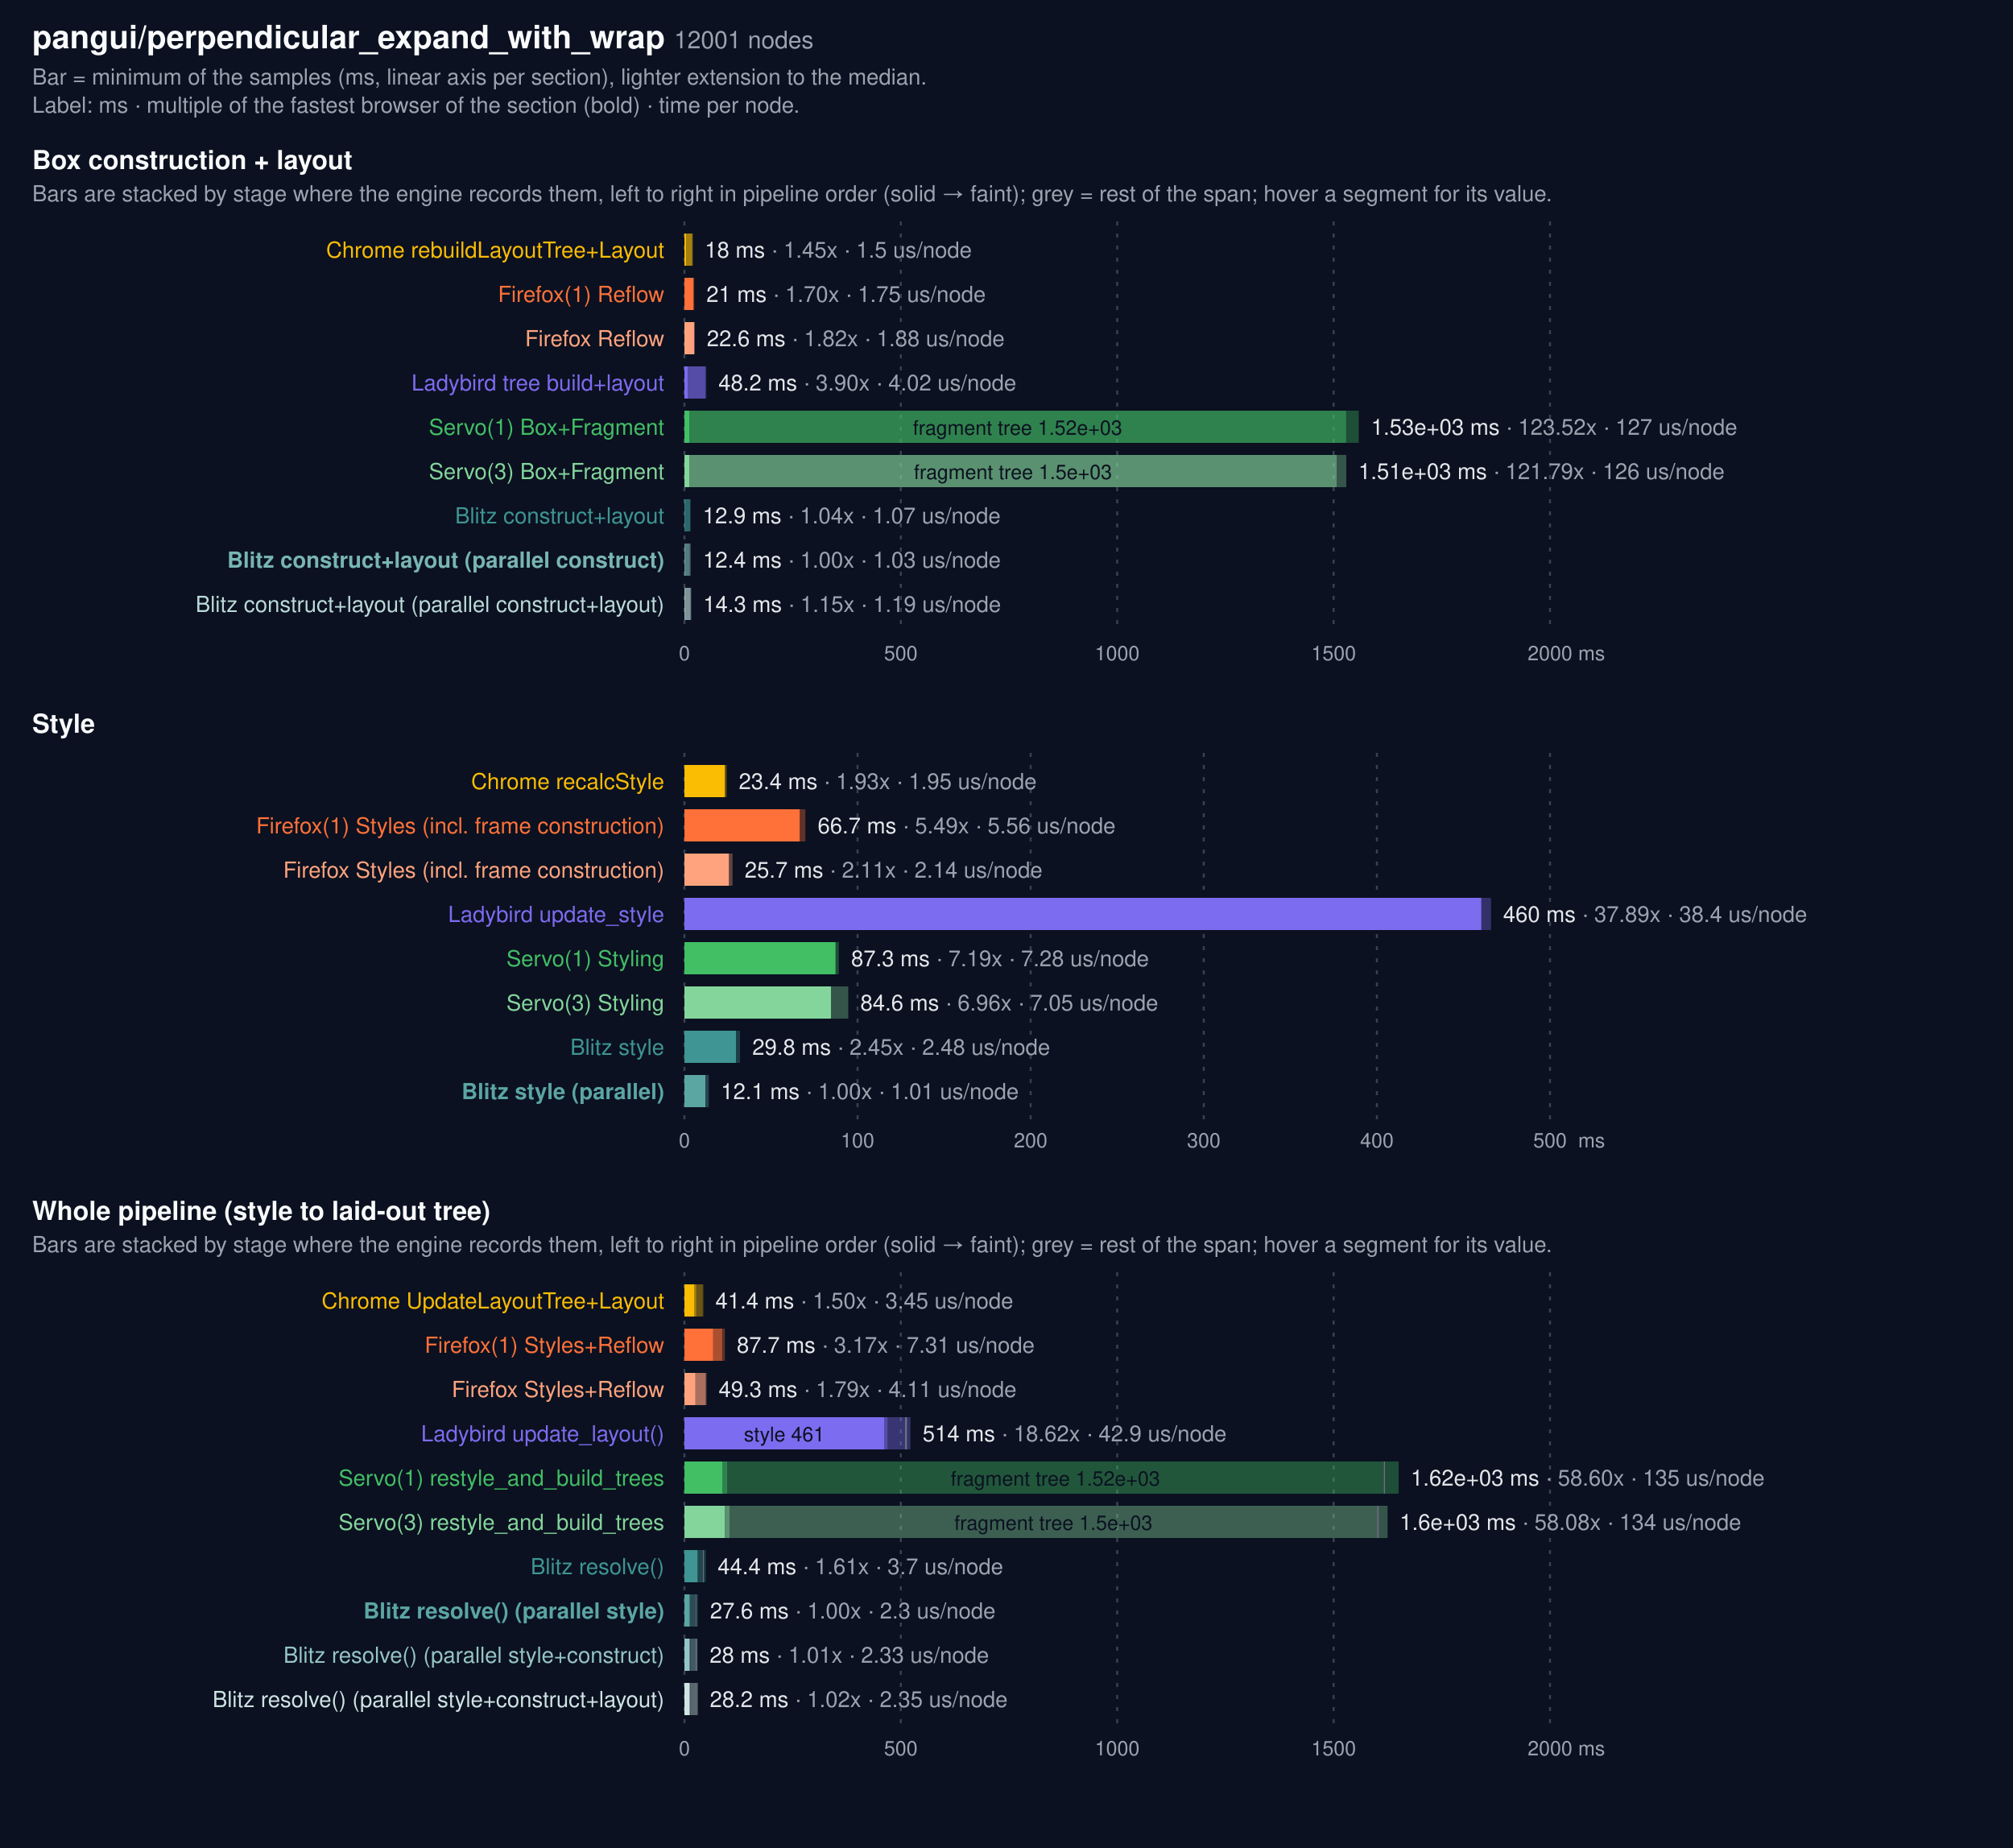
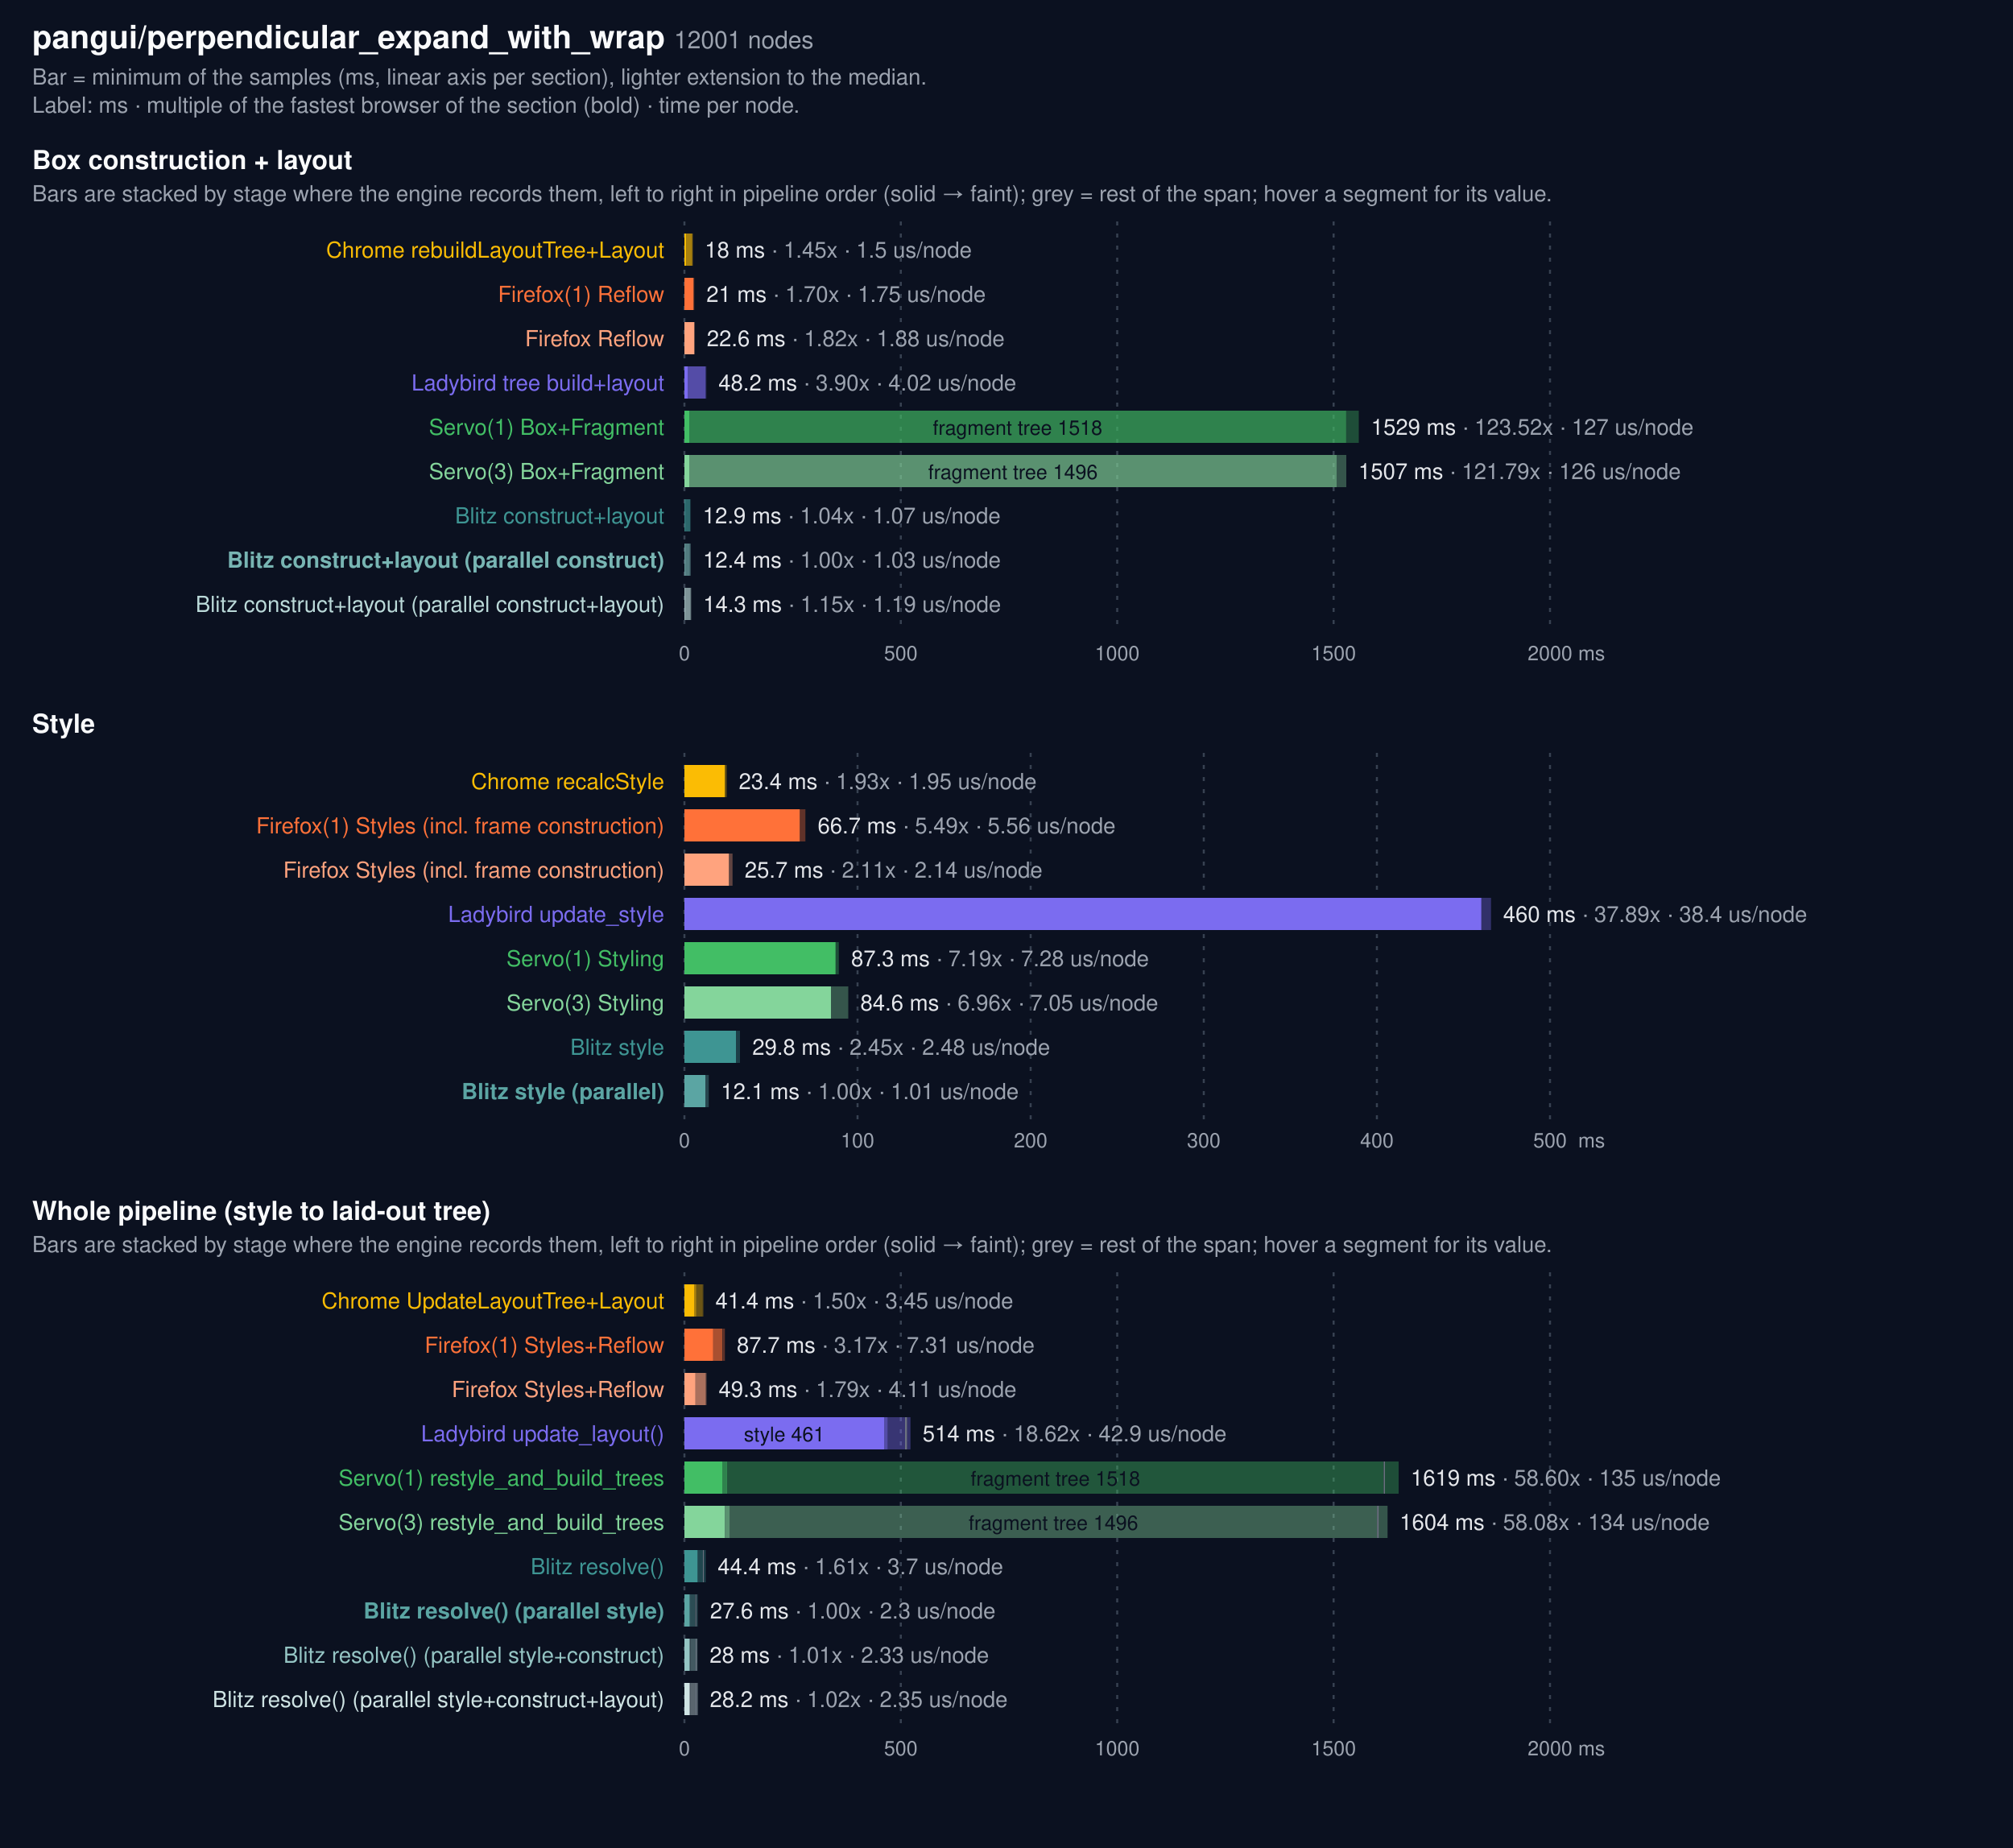
<svg xmlns="http://www.w3.org/2000/svg" width="1000" height="918" viewBox="0 0 1000 918" font-family="system-ui, -apple-system, Segoe UI, Helvetica, Arial, sans-serif">
  <rect width="1000" height="918" fill="#0b1120" />
  <text x="16" y="24" fill="#f9fafb" font-size="16" font-weight="600">pangui/perpendicular_expand_with_wrap <tspan fill="#9ca3af" font-size="12" font-weight="400">12001 nodes</tspan>
  </text>
  <text x="16" y="42" fill="#9ca3af" font-size="11">Bar = minimum of the samples (ms, linear axis per section), lighter extension to the median.</text>
  <text x="16" y="56" fill="#9ca3af" font-size="11">Label: ms · multiple of the fastest browser of the section (bold) · time per node.</text>
  <text x="16" y="84" fill="#f9fafb" font-size="13" font-weight="600">Box construction + layout</text>
  <text x="16" y="100" fill="#9ca3af" font-size="11">Bars are stacked by stage where the engine records them, left to right in pipeline order (solid → faint); grey = rest of the span; hover a segment for its value.</text>
  <line x1="340.0" x2="340.0" y1="110" y2="314" stroke="#374151" stroke-dasharray="2 4" />
  <text x="340.0" y="328" fill="#9ca3af" font-size="10" text-anchor="middle">0</text>
  <line x1="447.5" x2="447.5" y1="110" y2="314" stroke="#374151" stroke-dasharray="2 4" />
  <text x="447.5" y="328" fill="#9ca3af" font-size="10" text-anchor="middle">500</text>
  <line x1="555.0" x2="555.0" y1="110" y2="314" stroke="#374151" stroke-dasharray="2 4" />
  <text x="555.0" y="328" fill="#9ca3af" font-size="10" text-anchor="middle">1000</text>
  <line x1="662.5" x2="662.5" y1="110" y2="314" stroke="#374151" stroke-dasharray="2 4" />
  <text x="662.5" y="328" fill="#9ca3af" font-size="10" text-anchor="middle">1500</text>
  <line x1="770.0" x2="770.0" y1="110" y2="314" stroke="#374151" stroke-dasharray="2 4" />
  <text x="770.0" y="328" fill="#9ca3af" font-size="10" text-anchor="middle">2000</text>
  <text x="784" y="328" fill="#9ca3af" font-size="10">ms</text>
  <text x="330" y="128" fill="#FBBC04" font-size="11" text-anchor="end">Chrome rebuildLayoutTree+Layout</text>
  <rect x="340.0" y="116" width="0.9" height="16" fill="#FBBC04" opacity="1.0" />
  <rect x="340.9" y="116" width="3.0" height="16" fill="#FBBC04" opacity="0.65" />
  <rect x="343.9" y="116" width="0.3" height="16" fill="#FBBC04" opacity="0.35" />
  <text x="350.1" y="128" fill="#e5e7eb" font-size="11">18 ms <tspan fill="#9ca3af">· 1.45x · 1.5 us/node</tspan>
  </text>
  <text x="330" y="150" fill="#FF7139" font-size="11" text-anchor="end">Firefox(1) Reflow</text>
  <rect x="340" y="138" width="4.5" height="16" fill="#FF7139" />
  <rect x="344.5" y="138" width="0.4" height="16" fill="#FF7139" opacity="0.35" />
  <text x="350.9" y="150" fill="#e5e7eb" font-size="11">21 ms <tspan fill="#9ca3af">· 1.70x · 1.75 us/node</tspan>
  </text>
  <text x="330" y="172" fill="#ffa37e" font-size="11" text-anchor="end">Firefox Reflow</text>
  <rect x="340" y="160" width="4.9" height="16" fill="#ffa37e" />
  <rect x="344.9" y="160" width="0.2" height="16" fill="#ffa37e" opacity="0.35" />
  <text x="351.1" y="172" fill="#e5e7eb" font-size="11">22.6 ms <tspan fill="#9ca3af">· 1.82x · 1.88 us/node</tspan>
  </text>
  <text x="330" y="194" fill="#7B6CF0" font-size="11" text-anchor="end">Ladybird tree build+layout</text>
  <rect x="340.0" y="182" width="1.8" height="16" fill="#7B6CF0" opacity="1.0" />
  <rect x="341.8" y="182" width="8.6" height="16" fill="#7B6CF0" opacity="0.65" />
  <rect x="350.4" y="182" width="0.5" height="16" fill="#7B6CF0" opacity="0.35" />
  <text x="356.9" y="194" fill="#e5e7eb" font-size="11">48.2 ms <tspan fill="#9ca3af">· 3.90x · 4.02 us/node</tspan>
  </text>
  <text x="330" y="216" fill="#42BE65" font-size="11" text-anchor="end">Servo(1) Box+Fragment</text>
  <rect x="340.0" y="204" width="2.4" height="16" fill="#42BE65" opacity="1.0" />
  <rect x="342.4" y="204" width="326.3" height="16" fill="#42BE65" opacity="0.65" />
-   <text x="505.5" y="216" fill="#0b1120" font-size="10" text-anchor="middle">fragment tree 1.52e+03</text>
+   <text x="505.5" y="216" fill="#0b1120" font-size="10" text-anchor="middle">fragment tree 1518</text>
  <rect x="668.6" y="204" width="6.4" height="16" fill="#42BE65" opacity="0.35" />
-   <text x="681.1" y="216" fill="#e5e7eb" font-size="11">1.53e+03 ms <tspan fill="#9ca3af">· 123.52x · 127 us/node</tspan>
+   <text x="681.1" y="216" fill="#e5e7eb" font-size="11">1529 ms <tspan fill="#9ca3af">· 123.52x · 127 us/node</tspan>
  </text>
  <text x="330" y="238" fill="#84d59b" font-size="11" text-anchor="end">Servo(3) Box+Fragment</text>
  <rect x="340.0" y="226" width="2.4" height="16" fill="#84d59b" opacity="1.0" />
  <rect x="342.4" y="226" width="321.6" height="16" fill="#84d59b" opacity="0.65" />
-   <text x="503.2" y="238" fill="#0b1120" font-size="10" text-anchor="middle">fragment tree 1.5e+03</text>
+   <text x="503.2" y="238" fill="#0b1120" font-size="10" text-anchor="middle">fragment tree 1496</text>
  <rect x="664.0" y="226" width="4.8" height="16" fill="#84d59b" opacity="0.35" />
-   <text x="674.8" y="238" fill="#e5e7eb" font-size="11">1.51e+03 ms <tspan fill="#9ca3af">· 121.79x · 126 us/node</tspan>
+   <text x="674.8" y="238" fill="#e5e7eb" font-size="11">1507 ms <tspan fill="#9ca3af">· 121.79x · 126 us/node</tspan>
  </text>
  <text x="330" y="260" fill="#3E9593" font-size="11" text-anchor="end">Blitz construct+layout</text>
  <rect x="340.0" y="248" width="0.3" height="16" fill="#3E9593" opacity="1.0" />
  <rect x="340.3" y="248" width="2.5" height="16" fill="#3E9593" opacity="0.65" />
  <rect x="342.8" y="248" width="0.3" height="16" fill="#3E9593" opacity="0.35" />
  <text x="349.1" y="260" fill="#e5e7eb" font-size="11">12.9 ms <tspan fill="#9ca3af">· 1.04x · 1.07 us/node</tspan>
  </text>
  <text x="330" y="282" fill="#78b5b3" font-size="11" text-anchor="end" font-weight="700">Blitz construct+layout (parallel construct)</text>
  <rect x="340.0" y="270" width="0.3" height="16" fill="#78b5b3" opacity="1.0" />
  <rect x="340.3" y="270" width="2.4" height="16" fill="#78b5b3" opacity="0.65" />
-   <rect x="342.7" y="270" width="0.0" height="16" fill="#6b7280" opacity="1.0" />
  <rect x="342.7" y="270" width="0.5" height="16" fill="#78b5b3" opacity="0.35" />
  <text x="349.2" y="282" fill="#e5e7eb" font-size="11">12.4 ms <tspan fill="#9ca3af">· 1.00x · 1.03 us/node</tspan>
  </text>
  <text x="330" y="304" fill="#bbdad9" font-size="11" text-anchor="end">Blitz construct+layout (parallel construct+layout)</text>
  <rect x="340.0" y="292" width="0.3" height="16" fill="#bbdad9" opacity="1.0" />
  <rect x="340.3" y="292" width="2.8" height="16" fill="#bbdad9" opacity="0.65" />
-   <rect x="343.1" y="292" width="0.0" height="16" fill="#6b7280" opacity="1.0" />
  <rect x="343.1" y="292" width="0.3" height="16" fill="#bbdad9" opacity="0.35" />
  <text x="349.3" y="304" fill="#e5e7eb" font-size="11">14.3 ms <tspan fill="#9ca3af">· 1.15x · 1.19 us/node</tspan>
  </text>
  <text x="16" y="364" fill="#f9fafb" font-size="13" font-weight="600">Style</text>
  <line x1="340.0" x2="340.0" y1="374" y2="556" stroke="#374151" stroke-dasharray="2 4" />
  <text x="340.0" y="570" fill="#9ca3af" font-size="10" text-anchor="middle">0</text>
  <line x1="426.0" x2="426.0" y1="374" y2="556" stroke="#374151" stroke-dasharray="2 4" />
  <text x="426.0" y="570" fill="#9ca3af" font-size="10" text-anchor="middle">100</text>
  <line x1="512.0" x2="512.0" y1="374" y2="556" stroke="#374151" stroke-dasharray="2 4" />
  <text x="512.0" y="570" fill="#9ca3af" font-size="10" text-anchor="middle">200</text>
  <line x1="598.0" x2="598.0" y1="374" y2="556" stroke="#374151" stroke-dasharray="2 4" />
  <text x="598.0" y="570" fill="#9ca3af" font-size="10" text-anchor="middle">300</text>
  <line x1="684.0" x2="684.0" y1="374" y2="556" stroke="#374151" stroke-dasharray="2 4" />
  <text x="684.0" y="570" fill="#9ca3af" font-size="10" text-anchor="middle">400</text>
  <line x1="770.0" x2="770.0" y1="374" y2="556" stroke="#374151" stroke-dasharray="2 4" />
  <text x="770.0" y="570" fill="#9ca3af" font-size="10" text-anchor="middle">500</text>
  <text x="784" y="570" fill="#9ca3af" font-size="10">ms</text>
  <text x="330" y="392" fill="#FBBC04" font-size="11" text-anchor="end">Chrome recalcStyle</text>
  <rect x="340" y="380" width="20.1" height="16" fill="#FBBC04" />
  <rect x="360.1" y="380" width="0.9" height="16" fill="#FBBC04" opacity="0.35" />
  <text x="367.0" y="392" fill="#e5e7eb" font-size="11">23.4 ms <tspan fill="#9ca3af">· 1.93x · 1.95 us/node</tspan>
  </text>
  <text x="330" y="414" fill="#FF7139" font-size="11" text-anchor="end">Firefox(1) Styles (incl. frame construction)</text>
  <rect x="340" y="402" width="57.3" height="16" fill="#FF7139" />
  <rect x="397.3" y="402" width="2.8" height="16" fill="#FF7139" opacity="0.35" />
  <text x="406.2" y="414" fill="#e5e7eb" font-size="11">66.7 ms <tspan fill="#9ca3af">· 5.49x · 5.56 us/node</tspan>
  </text>
  <text x="330" y="436" fill="#ffa37e" font-size="11" text-anchor="end">Firefox Styles (incl. frame construction)</text>
  <rect x="340" y="424" width="22.1" height="16" fill="#ffa37e" />
  <rect x="362.1" y="424" width="1.8" height="16" fill="#ffa37e" opacity="0.35" />
  <text x="369.9" y="436" fill="#e5e7eb" font-size="11">25.7 ms <tspan fill="#9ca3af">· 2.11x · 2.14 us/node</tspan>
  </text>
  <text x="330" y="458" fill="#7B6CF0" font-size="11" text-anchor="end">Ladybird update_style</text>
  <rect x="340" y="446" width="395.9" height="16" fill="#7B6CF0" />
  <rect x="735.9" y="446" width="4.8" height="16" fill="#7B6CF0" opacity="0.35" />
  <text x="746.7" y="458" fill="#e5e7eb" font-size="11">460 ms <tspan fill="#9ca3af">· 37.89x · 38.4 us/node</tspan>
  </text>
  <text x="330" y="480" fill="#42BE65" font-size="11" text-anchor="end">Servo(1) Styling</text>
  <rect x="340" y="468" width="75.1" height="16" fill="#42BE65" />
  <rect x="415.1" y="468" width="1.6" height="16" fill="#42BE65" opacity="0.35" />
  <text x="422.8" y="480" fill="#e5e7eb" font-size="11">87.3 ms <tspan fill="#9ca3af">· 7.19x · 7.28 us/node</tspan>
  </text>
  <text x="330" y="502" fill="#84d59b" font-size="11" text-anchor="end">Servo(3) Styling</text>
  <rect x="340" y="490" width="72.8" height="16" fill="#84d59b" />
  <rect x="412.8" y="490" width="8.6" height="16" fill="#84d59b" opacity="0.35" />
  <text x="427.4" y="502" fill="#e5e7eb" font-size="11">84.6 ms <tspan fill="#9ca3af">· 6.96x · 7.05 us/node</tspan>
  </text>
  <text x="330" y="524" fill="#3E9593" font-size="11" text-anchor="end">Blitz style</text>
  <rect x="340" y="512" width="25.6" height="16" fill="#3E9593" />
  <rect x="365.6" y="512" width="2.0" height="16" fill="#3E9593" opacity="0.35" />
  <text x="373.7" y="524" fill="#e5e7eb" font-size="11">29.8 ms <tspan fill="#9ca3af">· 2.45x · 2.48 us/node</tspan>
  </text>
  <text x="330" y="546" fill="#5ba5a3" font-size="11" text-anchor="end" font-weight="700">Blitz style (parallel)</text>
  <rect x="340" y="534" width="10.4" height="16" fill="#5ba5a3" />
  <rect x="350.4" y="534" width="1.7" height="16" fill="#5ba5a3" opacity="0.35" />
  <text x="358.1" y="546" fill="#e5e7eb" font-size="11">12.1 ms <tspan fill="#9ca3af">· 1.00x · 1.01 us/node</tspan>
  </text>
  <text x="16" y="606" fill="#f9fafb" font-size="13" font-weight="600">Whole pipeline (style to laid-out tree)</text>
  <text x="16" y="622" fill="#9ca3af" font-size="11">Bars are stacked by stage where the engine records them, left to right in pipeline order (solid → faint); grey = rest of the span; hover a segment for its value.</text>
  <line x1="340.0" x2="340.0" y1="632" y2="858" stroke="#374151" stroke-dasharray="2 4" />
  <text x="340.0" y="872" fill="#9ca3af" font-size="10" text-anchor="middle">0</text>
  <line x1="447.5" x2="447.5" y1="632" y2="858" stroke="#374151" stroke-dasharray="2 4" />
  <text x="447.5" y="872" fill="#9ca3af" font-size="10" text-anchor="middle">500</text>
  <line x1="555.0" x2="555.0" y1="632" y2="858" stroke="#374151" stroke-dasharray="2 4" />
  <text x="555.0" y="872" fill="#9ca3af" font-size="10" text-anchor="middle">1000</text>
  <line x1="662.5" x2="662.5" y1="632" y2="858" stroke="#374151" stroke-dasharray="2 4" />
  <text x="662.5" y="872" fill="#9ca3af" font-size="10" text-anchor="middle">1500</text>
  <line x1="770.0" x2="770.0" y1="632" y2="858" stroke="#374151" stroke-dasharray="2 4" />
  <text x="770.0" y="872" fill="#9ca3af" font-size="10" text-anchor="middle">2000</text>
  <text x="784" y="872" fill="#9ca3af" font-size="10">ms</text>
  <text x="330" y="650" fill="#FBBC04" font-size="11" text-anchor="end">Chrome UpdateLayoutTree+Layout</text>
  <rect x="340.0" y="638" width="5.0" height="16" fill="#FBBC04" opacity="1.0" />
  <rect x="345.0" y="638" width="0.9" height="16" fill="#FBBC04" opacity="0.65" />
  <rect x="345.9" y="638" width="3.0" height="16" fill="#FBBC04" opacity="0.4" />
  <rect x="348.9" y="638" width="0.0" height="16" fill="#6b7280" opacity="1.0" />
  <rect x="348.9" y="638" width="0.5" height="16" fill="#FBBC04" opacity="0.35" />
  <text x="355.4" y="650" fill="#e5e7eb" font-size="11">41.4 ms <tspan fill="#9ca3af">· 1.50x · 3.45 us/node</tspan>
  </text>
  <text x="330" y="672" fill="#FF7139" font-size="11" text-anchor="end">Firefox(1) Styles+Reflow</text>
  <rect x="340.0" y="660" width="14.3" height="16" fill="#FF7139" opacity="1.0" />
  <rect x="354.3" y="660" width="4.5" height="16" fill="#FF7139" opacity="0.65" />
  <rect x="358.9" y="660" width="1.2" height="16" fill="#FF7139" opacity="0.35" />
  <text x="366.0" y="672" fill="#e5e7eb" font-size="11">87.7 ms <tspan fill="#9ca3af">· 3.17x · 7.31 us/node</tspan>
  </text>
  <text x="330" y="694" fill="#ffa37e" font-size="11" text-anchor="end">Firefox Styles+Reflow</text>
  <rect x="340.0" y="682" width="5.5" height="16" fill="#ffa37e" opacity="1.0" />
  <rect x="345.5" y="682" width="5.1" height="16" fill="#ffa37e" opacity="0.65" />
  <rect x="350.6" y="682" width="0.4" height="16" fill="#ffa37e" opacity="0.35" />
  <text x="357.0" y="694" fill="#e5e7eb" font-size="11">49.3 ms <tspan fill="#9ca3af">· 1.79x · 4.11 us/node</tspan>
  </text>
  <text x="330" y="716" fill="#7B6CF0" font-size="11" text-anchor="end">Ladybird update_layout()</text>
  <rect x="340.0" y="704" width="99.2" height="16" fill="#7B6CF0" opacity="1.0" />
  <text x="389.6" y="716" fill="#0b1120" font-size="10" text-anchor="middle">style 461</text>
  <rect x="439.2" y="704" width="1.8" height="16" fill="#7B6CF0" opacity="0.65" />
  <rect x="441.0" y="704" width="8.6" height="16" fill="#7B6CF0" opacity="0.4" />
  <rect x="449.6" y="704" width="1.0" height="16" fill="#6b7280" opacity="1.0" />
  <rect x="450.6" y="704" width="1.7" height="16" fill="#7B6CF0" opacity="0.35" />
  <text x="458.3" y="716" fill="#e5e7eb" font-size="11">514 ms <tspan fill="#9ca3af">· 18.62x · 42.9 us/node</tspan>
  </text>
  <text x="330" y="738" fill="#42BE65" font-size="11" text-anchor="end">Servo(1) restyle_and_build_trees</text>
  <rect x="340.0" y="726" width="18.8" height="16" fill="#42BE65" opacity="1.0" />
  <rect x="358.8" y="726" width="2.4" height="16" fill="#42BE65" opacity="0.65" />
  <rect x="361.1" y="726" width="326.3" height="16" fill="#42BE65" opacity="0.4" />
-   <text x="524.3" y="738" fill="#0b1120" font-size="10" text-anchor="middle">fragment tree 1.52e+03</text>
+   <text x="524.3" y="738" fill="#0b1120" font-size="10" text-anchor="middle">fragment tree 1518</text>
  <rect x="687.4" y="726" width="0.6" height="16" fill="#6b7280" opacity="1.0" />
  <rect x="688.0" y="726" width="6.8" height="16" fill="#42BE65" opacity="0.35" />
-   <text x="700.8" y="738" fill="#e5e7eb" font-size="11">1.62e+03 ms <tspan fill="#9ca3af">· 58.60x · 135 us/node</tspan>
+   <text x="700.8" y="738" fill="#e5e7eb" font-size="11">1619 ms <tspan fill="#9ca3af">· 58.60x · 135 us/node</tspan>
  </text>
  <text x="330" y="760" fill="#84d59b" font-size="11" text-anchor="end">Servo(3) restyle_and_build_trees</text>
  <rect x="340.0" y="748" width="20.1" height="16" fill="#84d59b" opacity="1.0" />
  <rect x="360.1" y="748" width="2.4" height="16" fill="#84d59b" opacity="0.65" />
  <rect x="362.5" y="748" width="321.6" height="16" fill="#84d59b" opacity="0.4" />
-   <text x="523.3" y="760" fill="#0b1120" font-size="10" text-anchor="middle">fragment tree 1.5e+03</text>
+   <text x="523.3" y="760" fill="#0b1120" font-size="10" text-anchor="middle">fragment tree 1496</text>
  <rect x="684.1" y="748" width="0.8" height="16" fill="#6b7280" opacity="1.0" />
  <rect x="684.9" y="748" width="4.4" height="16" fill="#84d59b" opacity="0.35" />
-   <text x="695.3" y="760" fill="#e5e7eb" font-size="11">1.6e+03 ms <tspan fill="#9ca3af">· 58.08x · 134 us/node</tspan>
+   <text x="695.3" y="760" fill="#e5e7eb" font-size="11">1604 ms <tspan fill="#9ca3af">· 58.08x · 134 us/node</tspan>
  </text>
  <text x="330" y="782" fill="#3E9593" font-size="11" text-anchor="end">Blitz resolve()</text>
  <rect x="340.0" y="770" width="6.4" height="16" fill="#3E9593" opacity="1.0" />
  <rect x="346.4" y="770" width="0.3" height="16" fill="#3E9593" opacity="0.65" />
  <rect x="346.7" y="770" width="2.5" height="16" fill="#3E9593" opacity="0.4" />
  <rect x="349.2" y="770" width="0.4" height="16" fill="#6b7280" opacity="1.0" />
  <rect x="349.6" y="770" width="1.0" height="16" fill="#3E9593" opacity="0.35" />
  <text x="356.5" y="782" fill="#e5e7eb" font-size="11">44.4 ms <tspan fill="#9ca3af">· 1.61x · 3.7 us/node</tspan>
  </text>
  <text x="330" y="804" fill="#5ba5a3" font-size="11" text-anchor="end" font-weight="700">Blitz resolve() (parallel style)</text>
  <rect x="340.0" y="792" width="2.6" height="16" fill="#5ba5a3" opacity="1.0" />
  <rect x="342.6" y="792" width="0.3" height="16" fill="#5ba5a3" opacity="0.65" />
  <rect x="342.9" y="792" width="2.6" height="16" fill="#5ba5a3" opacity="0.4" />
  <rect x="345.5" y="792" width="0.4" height="16" fill="#6b7280" opacity="1.0" />
  <rect x="345.9" y="792" width="0.7" height="16" fill="#5ba5a3" opacity="0.35" />
  <text x="352.7" y="804" fill="#e5e7eb" font-size="11">27.6 ms <tspan fill="#9ca3af">· 1.00x · 2.3 us/node</tspan>
  </text>
  <text x="330" y="826" fill="#95c5c4" font-size="11" text-anchor="end">Blitz resolve() (parallel style+construct)</text>
  <rect x="340.0" y="814" width="2.5" height="16" fill="#95c5c4" opacity="1.0" />
  <rect x="342.5" y="814" width="0.3" height="16" fill="#95c5c4" opacity="0.65" />
  <rect x="342.9" y="814" width="2.7" height="16" fill="#95c5c4" opacity="0.4" />
  <rect x="345.6" y="814" width="0.5" height="16" fill="#6b7280" opacity="1.0" />
  <rect x="346.0" y="814" width="0.5" height="16" fill="#95c5c4" opacity="0.35" />
  <text x="352.5" y="826" fill="#e5e7eb" font-size="11">28 ms <tspan fill="#9ca3af">· 1.01x · 2.33 us/node</tspan>
  </text>
  <text x="330" y="848" fill="#cfe4e4" font-size="11" text-anchor="end">Blitz resolve() (parallel style+construct+layout)</text>
  <rect x="340.0" y="836" width="2.6" height="16" fill="#cfe4e4" opacity="1.0" />
  <rect x="342.6" y="836" width="0.3" height="16" fill="#cfe4e4" opacity="0.65" />
  <rect x="343.0" y="836" width="2.6" height="16" fill="#cfe4e4" opacity="0.4" />
  <rect x="345.6" y="836" width="0.5" height="16" fill="#6b7280" opacity="1.0" />
  <rect x="346.1" y="836" width="0.6" height="16" fill="#cfe4e4" opacity="0.35" />
  <text x="352.6" y="848" fill="#e5e7eb" font-size="11">28.2 ms <tspan fill="#9ca3af">· 1.02x · 2.35 us/node</tspan>
  </text>
</svg>
